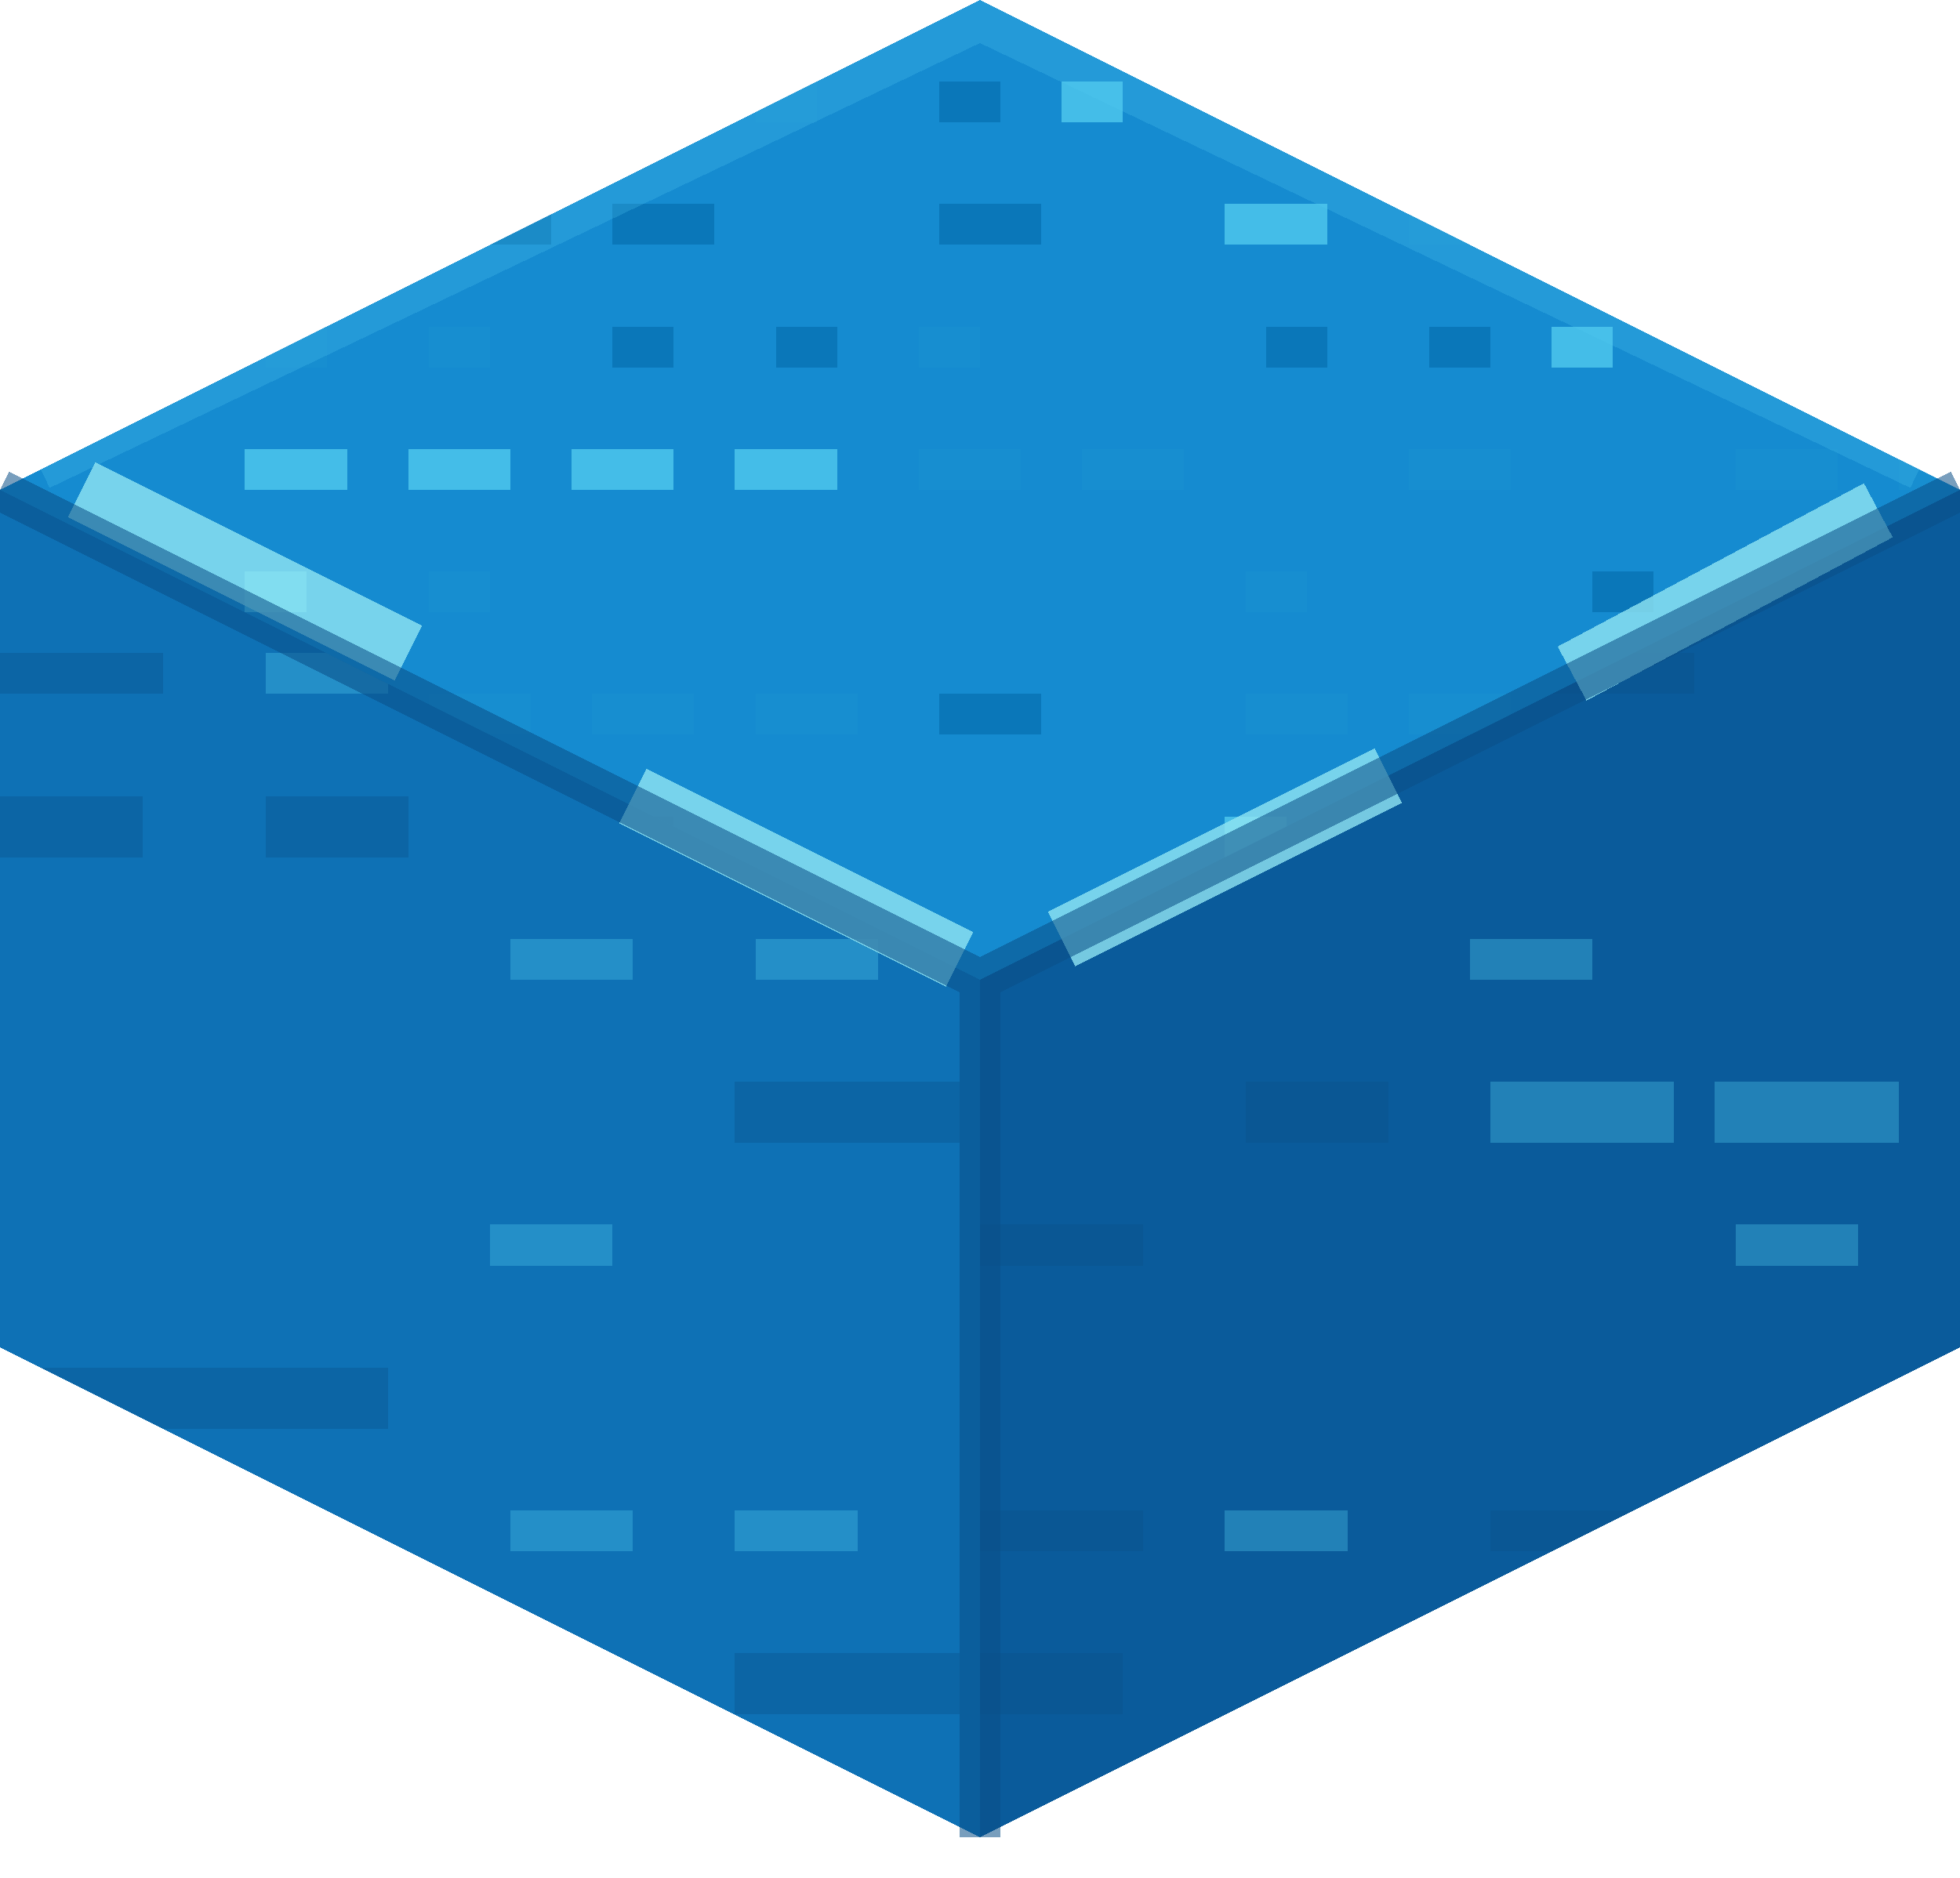
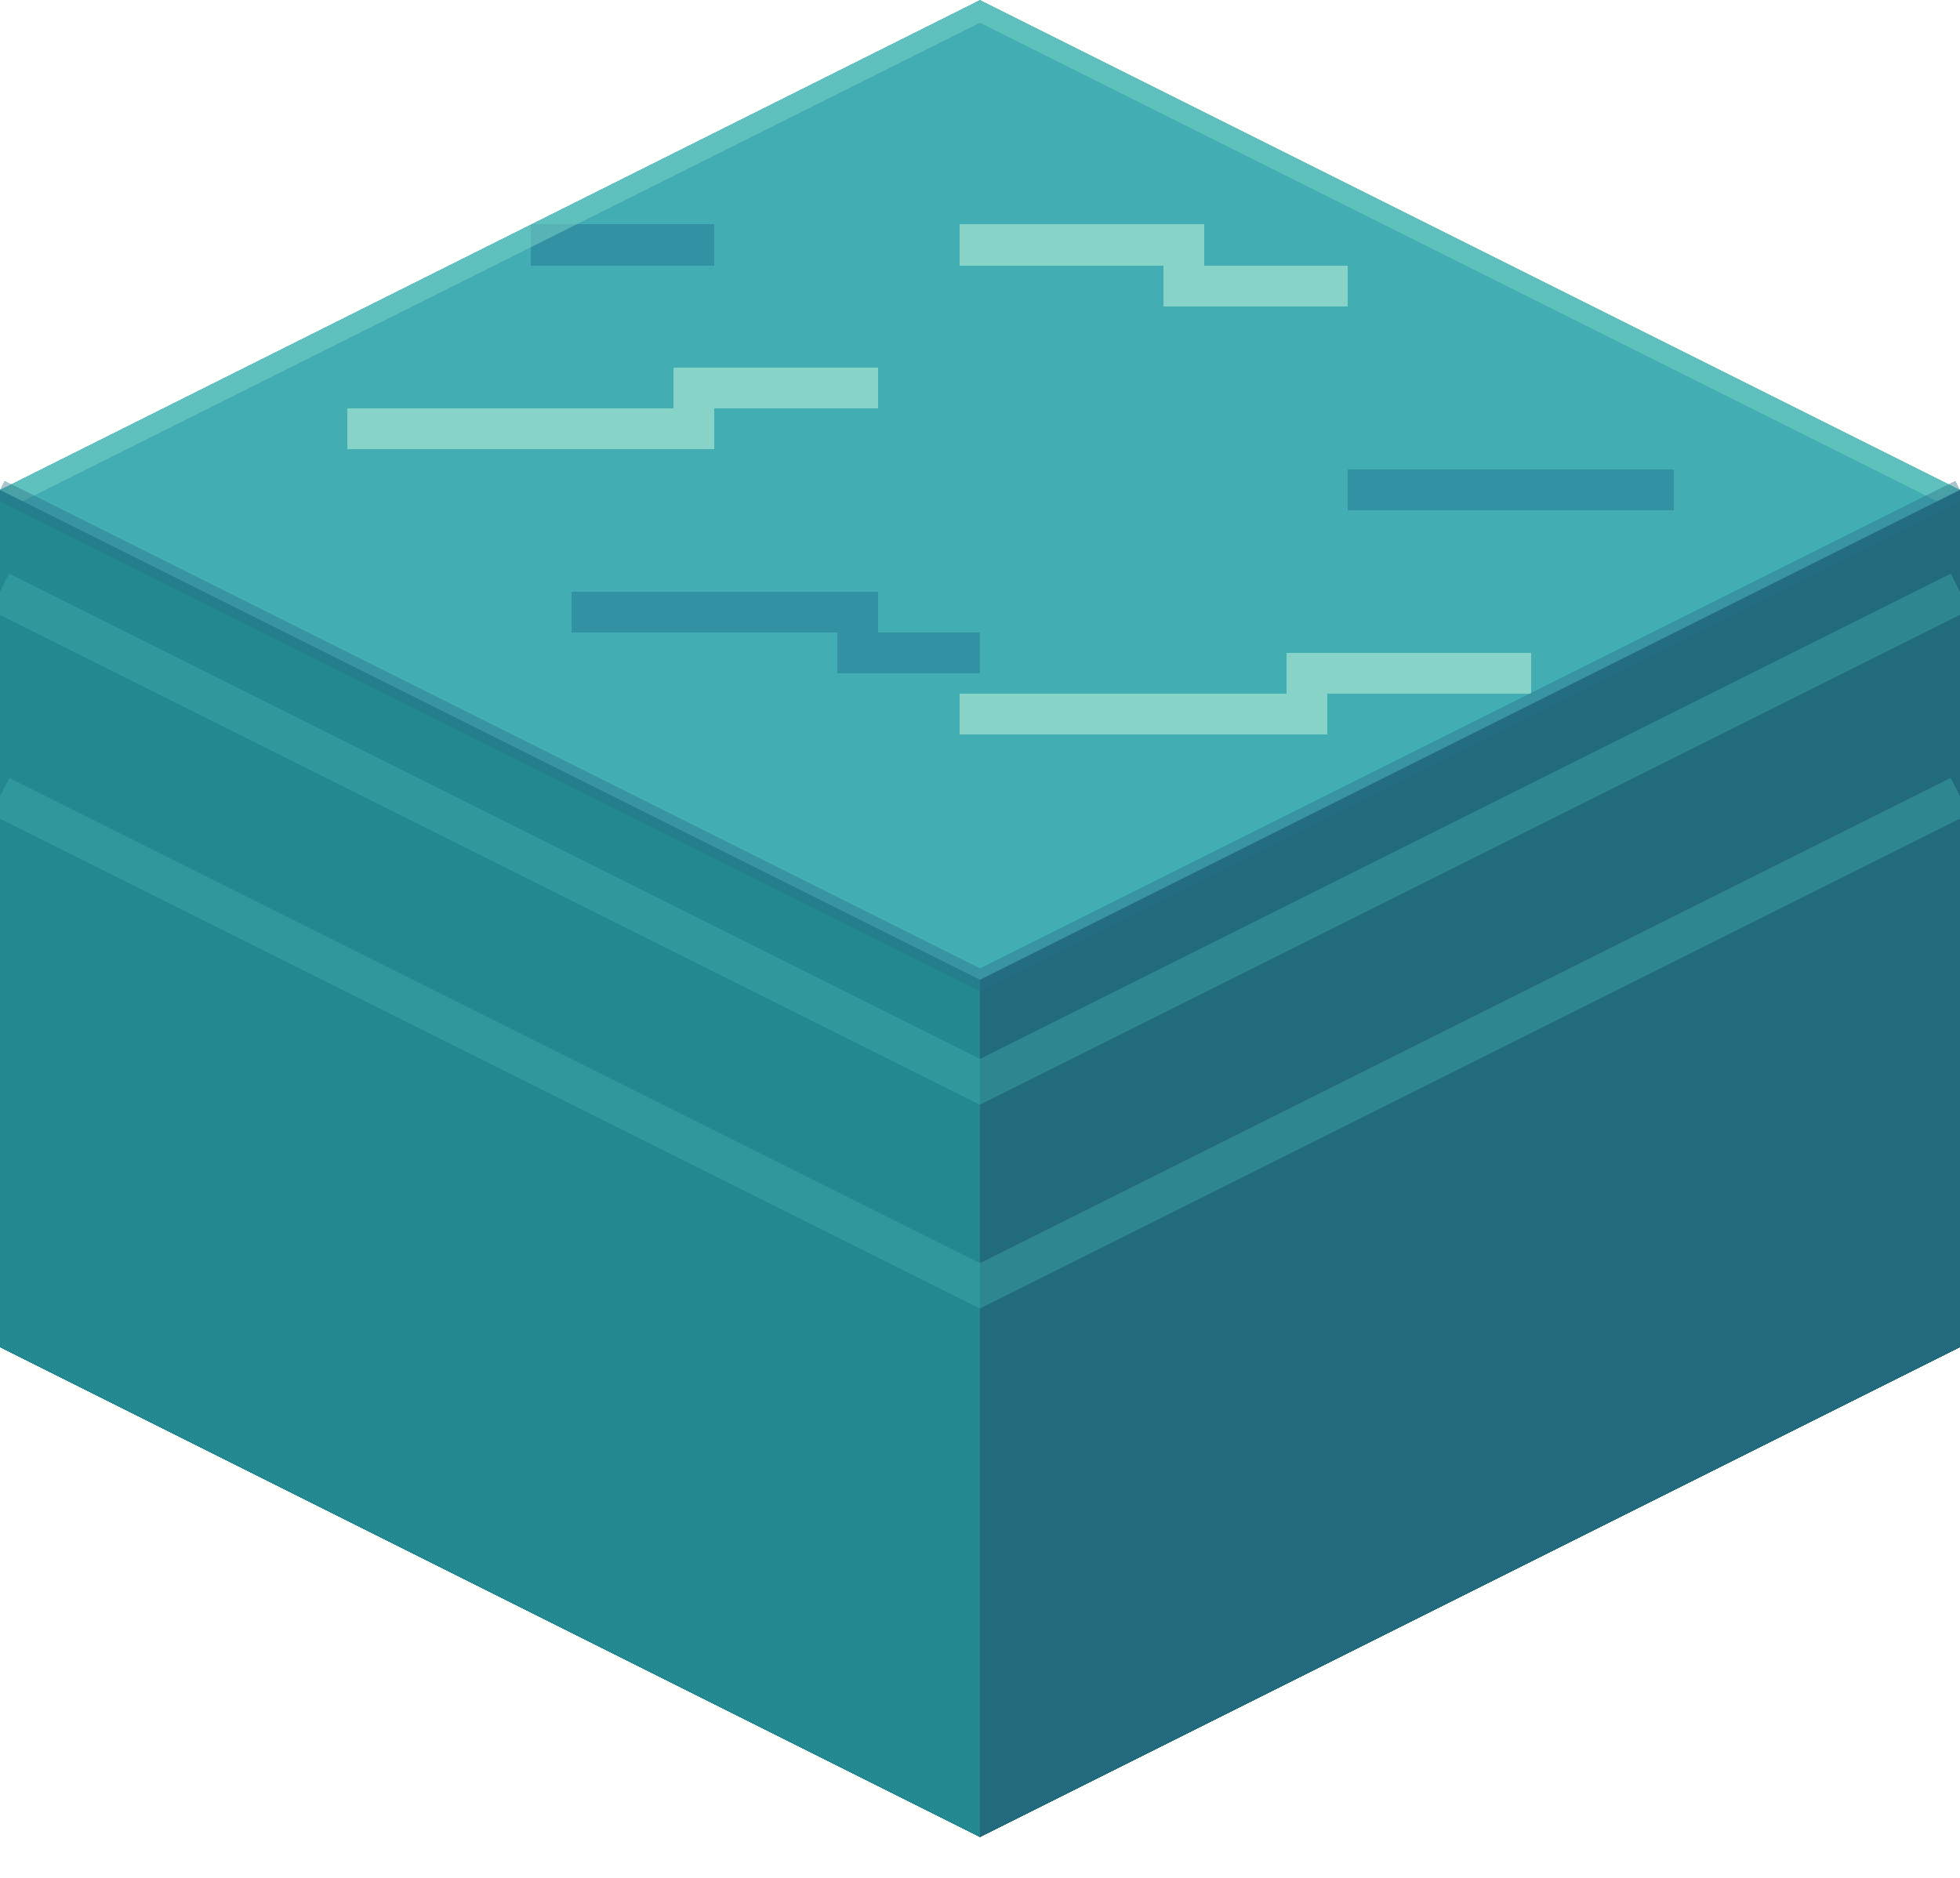
<svg xmlns="http://www.w3.org/2000/svg" width="96" height="92" viewBox="0 0 96 92" shape-rendering="crispEdges">
  <defs>
-     <clipPath id="sides">
-       <polygon points="0,24 48,48 48,90 0,66" />
-       <polygon points="48,48 96,24 96,66 48,90" />
-     </clipPath>
    <clipPath id="top">
      <polygon points="48,0 96,24 48,48 0,24" />
    </clipPath>
  </defs>
-   <polygon points="0,24 48,48 48,90 0,66" fill="#0e71b5" />
-   <polygon points="48,48 96,24 96,66 48,90" fill="#0a5b9b" />
-   <g clip-path="url(#sides)">
-     <rect x="13" y="25" width="7" height="3" fill="#0a4f86" opacity=".34" />
-     <rect x="61" y="25" width="7" height="3" fill="#0a4f86" opacity=".34" />
-     <rect x="73" y="25" width="11" height="3" fill="#0a4f86" opacity=".34" />
-     <rect x="0" y="32" width="8" height="2" fill="#0a4f86" opacity=".34" />
-     <rect x="13" y="32" width="6" height="2" fill="#50c9ee" opacity=".34" />
-     <rect x="37" y="32" width="6" height="2" fill="#50c9ee" opacity=".34" />
-     <rect x="73" y="32" width="10" height="2" fill="#0a4f86" opacity=".34" />
-     <rect x="0" y="39" width="7" height="3" fill="#0a4f86" opacity=".34" />
-     <rect x="13" y="39" width="7" height="3" fill="#0a4f86" opacity=".34" />
-     <rect x="25" y="46" width="6" height="2" fill="#50c9ee" opacity=".34" />
-     <rect x="37" y="46" width="6" height="2" fill="#50c9ee" opacity=".34" />
-     <rect x="72" y="46" width="6" height="2" fill="#50c9ee" opacity=".34" />
-     <rect x="36" y="53" width="11" height="3" fill="#0a4f86" opacity=".34" />
-     <rect x="61" y="53" width="7" height="3" fill="#0a4f86" opacity=".34" />
-     <rect x="73" y="53" width="9" height="3" fill="#50c9ee" opacity=".34" />
-     <rect x="84" y="53" width="9" height="3" fill="#50c9ee" opacity=".34" />
-     <rect x="24" y="60" width="6" height="2" fill="#50c9ee" opacity=".34" />
-     <rect x="48" y="60" width="8" height="2" fill="#0a4f86" opacity=".34" />
-     <rect x="85" y="60" width="6" height="2" fill="#50c9ee" opacity=".34" />
-     <rect x="1" y="67" width="11" height="3" fill="#0a4f86" opacity=".34" />
-     <rect x="12" y="67" width="7" height="3" fill="#0a4f86" opacity=".34" />
-     <rect x="25" y="74" width="6" height="2" fill="#50c9ee" opacity=".34" />
-     <rect x="36" y="74" width="6" height="2" fill="#50c9ee" opacity=".34" />
-     <rect x="48" y="74" width="8" height="2" fill="#0a4f86" opacity=".34" />
-     <rect x="60" y="74" width="6" height="2" fill="#50c9ee" opacity=".34" />
-     <rect x="73" y="74" width="10" height="2" fill="#0a4f86" opacity=".34" />
-     <rect x="0" y="81" width="7" height="3" fill="#0a4f86" opacity=".34" />
-     <rect x="36" y="81" width="11" height="3" fill="#0a4f86" opacity=".34" />
-     <rect x="48" y="81" width="7" height="3" fill="#0a4f86" opacity=".34" />
-     <rect x="73" y="81" width="9" height="3" fill="#50c9ee" opacity=".34" />
-     <rect x="84" y="81" width="7" height="3" fill="#0a4f86" opacity=".34" />
-     <rect x="1" y="88" width="6" height="2" fill="#50c9ee" opacity=".34" />
-     <rect x="61" y="88" width="8" height="2" fill="#0a4f86" opacity=".34" />
-     <rect x="72" y="88" width="6" height="2" fill="#50c9ee" opacity=".34" />
-     <rect x="84" y="88" width="6" height="2" fill="#50c9ee" opacity=".34" />
+   <polygon points="0,24 48,48 48,90 0,66" fill="#23888f" />
+   <polygon points="48,48 96,24 96,66 48,90" fill="#216b7d" />
+   <path d="M0 29L48 53L96 29 M0 39L48 63L96 39" fill="none" stroke="#40afb0" stroke-width="2" opacity=".4" />
+   <polygon points="48,0 96,24 48,48 0,24" fill="#42aeb4" />
+   <g clip-path="url(#top)">
+     <path d="M17 21h17v-2h9 M47 12h11v2h8 M47 35h17v-2h11" fill="none" stroke="#87d3c7" stroke-width="2" />
+     <path d="M28 30h14v2h6 M66 24h16 M26 12h9" fill="none" stroke="#287f99" stroke-width="2" opacity=".6" />
+     <path d="M0 24L48 0L96 24" fill="none" stroke="#7cd3c5" stroke-width="2" opacity=".5" />
  </g>
-   <polygon points="48,0 96,24 48,48 0,24" fill="#158bd0" />
-   <g clip-path="url(#top)">
-     <rect x="6" y="4" width="3" height="2" fill="#0872b3" opacity=".8" />
-     <rect x="13" y="4" width="3" height="2" fill="#188fcf" opacity=".8" />
-     <rect x="29" y="4" width="3" height="2" fill="#188fcf" opacity=".8" />
-     <rect x="37" y="4" width="3" height="2" fill="#188fcf" opacity=".8" />
-     <rect x="46" y="4" width="3" height="2" fill="#0872b3" opacity=".8" />
-     <rect x="52" y="4" width="3" height="2" fill="#50c9ee" opacity=".8" />
-     <rect x="60" y="4" width="3" height="2" fill="#50c9ee" opacity=".8" />
-     <rect x="68" y="4" width="3" height="2" fill="#50c9ee" opacity=".8" />
-     <rect x="5" y="10" width="5" height="2" fill="#188fcf" opacity=".8" />
-     <rect x="14" y="10" width="5" height="2" fill="#0872b3" opacity=".8" />
-     <rect x="22" y="10" width="5" height="2" fill="#0872b3" opacity=".8" />
-     <rect x="30" y="10" width="5" height="2" fill="#0872b3" opacity=".8" />
-     <rect x="46" y="10" width="5" height="2" fill="#0872b3" opacity=".8" />
-     <rect x="60" y="10" width="5" height="2" fill="#50c9ee" opacity=".8" />
-     <rect x="69" y="10" width="5" height="2" fill="#188fcf" opacity=".8" />
-     <rect x="78" y="10" width="5" height="2" fill="#0872b3" opacity=".8" />
-     <rect x="85" y="10" width="5" height="2" fill="#188fcf" opacity=".8" />
-     <rect x="13" y="16" width="3" height="2" fill="#188fcf" opacity=".8" />
-     <rect x="21" y="16" width="3" height="2" fill="#188fcf" opacity=".8" />
-     <rect x="30" y="16" width="3" height="2" fill="#0872b3" opacity=".8" />
-     <rect x="38" y="16" width="3" height="2" fill="#0872b3" opacity=".8" />
-     <rect x="45" y="16" width="3" height="2" fill="#188fcf" opacity=".8" />
-     <rect x="62" y="16" width="3" height="2" fill="#0872b3" opacity=".8" />
-     <rect x="70" y="16" width="3" height="2" fill="#0872b3" opacity=".8" />
-     <rect x="76" y="16" width="3" height="2" fill="#50c9ee" opacity=".8" />
-     <rect x="12" y="22" width="5" height="2" fill="#50c9ee" opacity=".8" />
-     <rect x="20" y="22" width="5" height="2" fill="#50c9ee" opacity=".8" />
-     <rect x="28" y="22" width="5" height="2" fill="#50c9ee" opacity=".8" />
-     <rect x="36" y="22" width="5" height="2" fill="#50c9ee" opacity=".8" />
-     <rect x="45" y="22" width="5" height="2" fill="#188fcf" opacity=".8" />
-     <rect x="53" y="22" width="5" height="2" fill="#188fcf" opacity=".8" />
-     <rect x="69" y="22" width="5" height="2" fill="#188fcf" opacity=".8" />
-     <rect x="85" y="22" width="5" height="2" fill="#188fcf" opacity=".8" />
-     <rect x="93" y="22" width="5" height="2" fill="#188fcf" opacity=".8" />
-     <rect x="4" y="28" width="3" height="2" fill="#50c9ee" opacity=".8" />
-     <rect x="12" y="28" width="3" height="2" fill="#50c9ee" opacity=".8" />
-     <rect x="21" y="28" width="3" height="2" fill="#188fcf" opacity=".8" />
-     <rect x="61" y="28" width="3" height="2" fill="#188fcf" opacity=".8" />
-     <rect x="78" y="28" width="3" height="2" fill="#0872b3" opacity=".8" />
-     <rect x="85" y="28" width="3" height="2" fill="#188fcf" opacity=".8" />
-     <rect x="93" y="28" width="3" height="2" fill="#188fcf" opacity=".8" />
-     <rect x="14" y="34" width="5" height="2" fill="#0872b3" opacity=".8" />
-     <rect x="21" y="34" width="5" height="2" fill="#188fcf" opacity=".8" />
-     <rect x="29" y="34" width="5" height="2" fill="#188fcf" opacity=".8" />
-     <rect x="37" y="34" width="5" height="2" fill="#188fcf" opacity=".8" />
-     <rect x="46" y="34" width="5" height="2" fill="#0872b3" opacity=".8" />
-     <rect x="61" y="34" width="5" height="2" fill="#188fcf" opacity=".8" />
-     <rect x="69" y="34" width="5" height="2" fill="#188fcf" opacity=".8" />
-     <rect x="77" y="34" width="5" height="2" fill="#188fcf" opacity=".8" />
-     <rect x="84" y="34" width="5" height="2" fill="#50c9ee" opacity=".8" />
-     <rect x="5" y="40" width="3" height="2" fill="#188fcf" opacity=".8" />
-     <rect x="22" y="40" width="3" height="2" fill="#0872b3" opacity=".8" />
-     <rect x="30" y="40" width="3" height="2" fill="#0872b3" opacity=".8" />
-     <rect x="60" y="40" width="3" height="2" fill="#50c9ee" opacity=".8" />
-     <rect x="86" y="40" width="3" height="2" fill="#0872b3" opacity=".8" />
-     <rect x="93" y="40" width="3" height="2" fill="#188fcf" opacity=".8" />
-     <rect x="28" y="46" width="5" height="2" fill="#50c9ee" opacity=".8" />
-     <rect x="54" y="46" width="5" height="2" fill="#0872b3" opacity=".8" />
-     <rect x="60" y="46" width="5" height="2" fill="#50c9ee" opacity=".8" />
-     <path d="M2 23 L48 1 L94 23" fill="none" stroke="#50c9ee" stroke-width="2" opacity=".25" />
-   </g>
-   <path d="M4 24 L20 32 M31 39 L47 47 M52 46 L68 38 M77 33 L92 25" stroke="#90e5f3" stroke-width="3" fill="none" opacity=".8" />
-   <path d="M0 24 L48 48 L96 24 M48 48 L48 90" fill="none" stroke="#0a4f86" stroke-width="2" opacity=".55" />
+   <path d="M0 24L48 48L96 24" fill="none" stroke="#276e86" stroke-width="1" opacity=".4" />
</svg>
